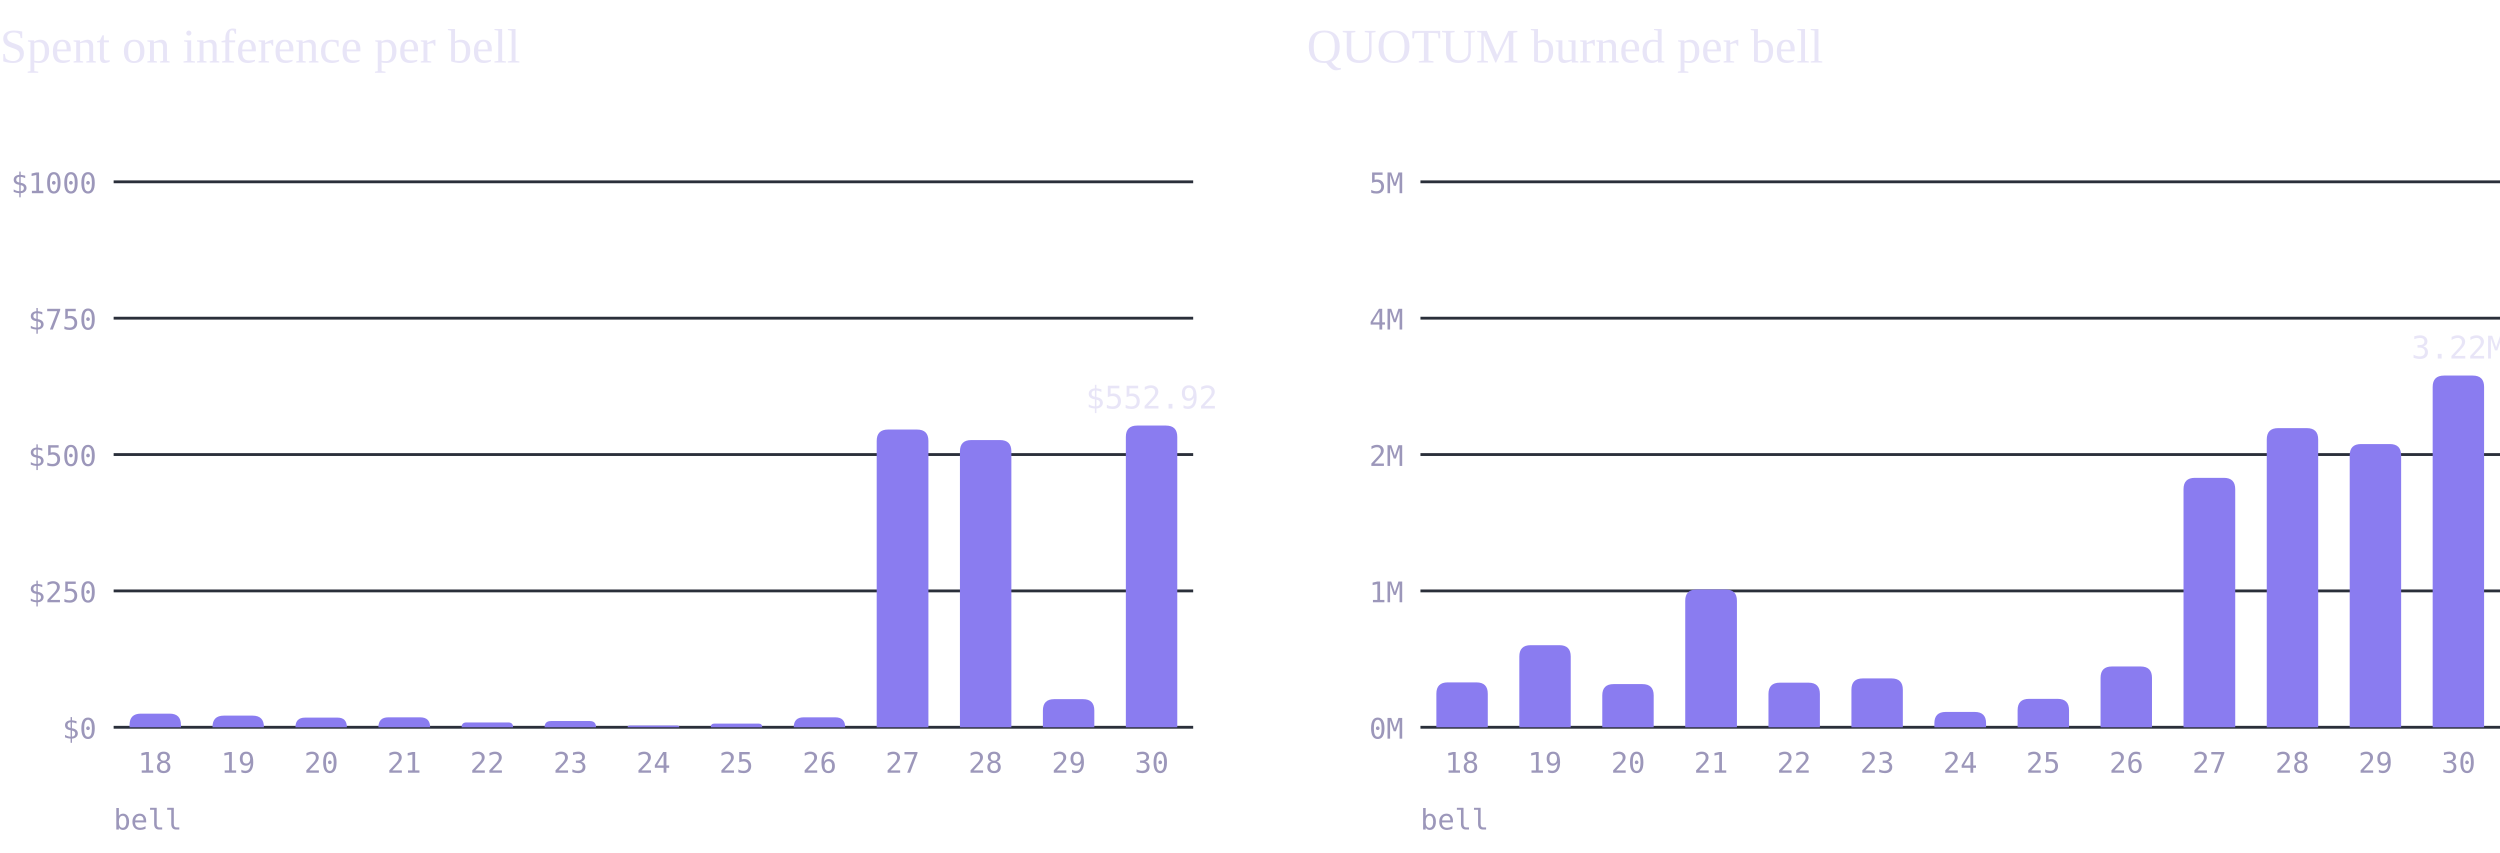
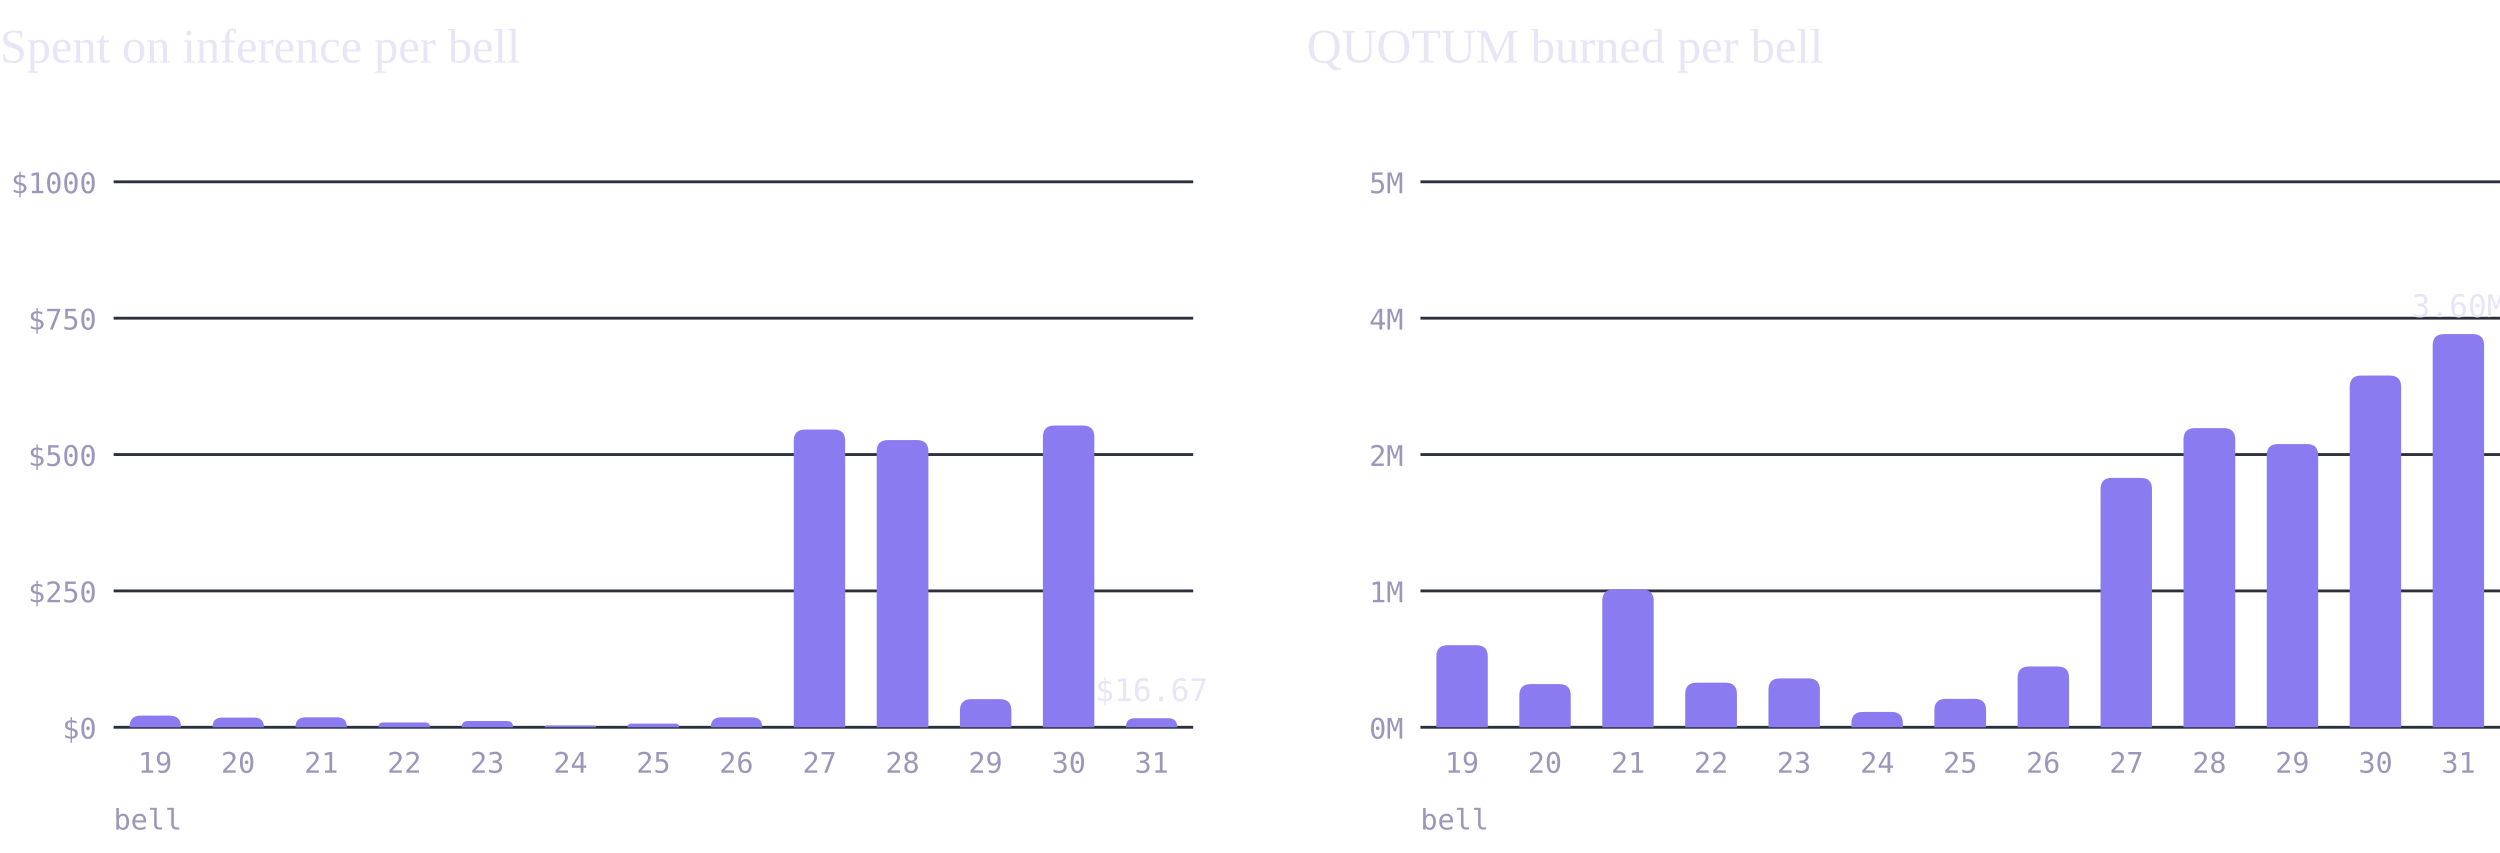
- <svg xmlns="http://www.w3.org/2000/svg" viewBox="0 0 880 300" width="880" height="300" role="img" aria-label="quotum bells 1 to 30: inference spent and QUOTUM burned per bell">
+ <svg xmlns="http://www.w3.org/2000/svg" viewBox="0 0 880 300" width="880" height="300" role="img" aria-label="quotum bells 1 to 31: inference spent and QUOTUM burned per bell">
  <text x="0" y="22" font-family="Georgia,'Times New Roman',serif" font-size="17" fill="#e8e5f7">Spent on inference per bell</text>
  <line x1="40" x2="420" y1="256.0" y2="256.0" stroke="#2a2f3a" stroke-width="1" />
  <text x="34" y="260.0" text-anchor="end" font-family="ui-monospace,SFMono-Regular,Menlo,monospace" font-size="10" fill="#9c97ba">$0</text>
  <line x1="40" x2="420" y1="208.0" y2="208.0" stroke="#2a2f3a" stroke-width="1" />
  <text x="34" y="212.0" text-anchor="end" font-family="ui-monospace,SFMono-Regular,Menlo,monospace" font-size="10" fill="#9c97ba">$250</text>
  <line x1="40" x2="420" y1="160.0" y2="160.0" stroke="#2a2f3a" stroke-width="1" />
  <text x="34" y="164.0" text-anchor="end" font-family="ui-monospace,SFMono-Regular,Menlo,monospace" font-size="10" fill="#9c97ba">$500</text>
  <line x1="40" x2="420" y1="112.0" y2="112.0" stroke="#2a2f3a" stroke-width="1" />
  <text x="34" y="116.0" text-anchor="end" font-family="ui-monospace,SFMono-Regular,Menlo,monospace" font-size="10" fill="#9c97ba">$750</text>
  <line x1="40" x2="420" y1="64.0" y2="64.0" stroke="#2a2f3a" stroke-width="1" />
  <text x="34" y="68.0" text-anchor="end" font-family="ui-monospace,SFMono-Regular,Menlo,monospace" font-size="10" fill="#9c97ba">$1000</text>
-   <path d="M45.6,256.0 V255.2 Q45.6,251.2 49.6,251.2 H59.7 Q63.7,251.2 63.7,255.2 V256.0 Z" fill="#8a7cf0" />
-   <text x="54.6" y="272" text-anchor="middle" font-family="ui-monospace,SFMono-Regular,Menlo,monospace" font-size="10" fill="#9c97ba">18</text>
-   <path d="M74.8,256.0 V255.9 Q74.8,251.9 78.8,251.9 H88.9 Q92.9,251.9 92.9,255.9 V256.0 Z" fill="#8a7cf0" />
-   <text x="83.8" y="272" text-anchor="middle" font-family="ui-monospace,SFMono-Regular,Menlo,monospace" font-size="10" fill="#9c97ba">19</text>
-   <path d="M104.0,256.0 V256.0 Q104.0,252.6 107.4,252.6 H118.8 Q122.1,252.6 122.1,256.0 V256.0 Z" fill="#8a7cf0" />
-   <text x="113.1" y="272" text-anchor="middle" font-family="ui-monospace,SFMono-Regular,Menlo,monospace" font-size="10" fill="#9c97ba">20</text>
-   <path d="M133.2,256.0 V256.0 Q133.2,252.5 136.7,252.5 H147.9 Q151.4,252.5 151.4,256.0 V256.0 Z" fill="#8a7cf0" />
-   <text x="142.3" y="272" text-anchor="middle" font-family="ui-monospace,SFMono-Regular,Menlo,monospace" font-size="10" fill="#9c97ba">21</text>
-   <path d="M162.5,256.0 V256.0 Q162.5,254.3 164.2,254.3 H178.9 Q180.6,254.3 180.6,256.0 V256.0 Z" fill="#8a7cf0" />
-   <text x="171.5" y="272" text-anchor="middle" font-family="ui-monospace,SFMono-Regular,Menlo,monospace" font-size="10" fill="#9c97ba">22</text>
-   <path d="M191.7,256.0 V256.0 Q191.7,253.8 194.0,253.8 H207.6 Q209.8,253.8 209.8,256.0 V256.0 Z" fill="#8a7cf0" />
-   <text x="200.8" y="272" text-anchor="middle" font-family="ui-monospace,SFMono-Regular,Menlo,monospace" font-size="10" fill="#9c97ba">23</text>
-   <path d="M220.9,256.0 V256.0 Q220.9,255.4 221.6,255.4 H238.4 Q239.1,255.4 239.1,256.0 V256.0 Z" fill="#8a7cf0" />
-   <text x="230.0" y="272" text-anchor="middle" font-family="ui-monospace,SFMono-Regular,Menlo,monospace" font-size="10" fill="#9c97ba">24</text>
-   <path d="M250.2,256.0 V256.0 Q250.2,254.7 251.5,254.7 H267.0 Q268.3,254.7 268.3,256.0 V256.0 Z" fill="#8a7cf0" />
-   <text x="259.2" y="272" text-anchor="middle" font-family="ui-monospace,SFMono-Regular,Menlo,monospace" font-size="10" fill="#9c97ba">25</text>
-   <path d="M279.4,256.0 V256.0 Q279.4,252.5 282.9,252.5 H294.0 Q297.5,252.5 297.5,256.0 V256.0 Z" fill="#8a7cf0" />
-   <text x="288.5" y="272" text-anchor="middle" font-family="ui-monospace,SFMono-Regular,Menlo,monospace" font-size="10" fill="#9c97ba">26</text>
-   <path d="M308.6,256.0 V155.2 Q308.6,151.2 312.6,151.2 H322.8 Q326.8,151.2 326.8,155.2 V256.0 Z" fill="#8a7cf0" />
-   <text x="317.7" y="272" text-anchor="middle" font-family="ui-monospace,SFMono-Regular,Menlo,monospace" font-size="10" fill="#9c97ba">27</text>
-   <path d="M337.9,256.0 V158.9 Q337.9,154.9 341.9,154.9 H352.0 Q356.0,154.9 356.0,158.9 V256.0 Z" fill="#8a7cf0" />
-   <text x="346.9" y="272" text-anchor="middle" font-family="ui-monospace,SFMono-Regular,Menlo,monospace" font-size="10" fill="#9c97ba">28</text>
-   <path d="M367.1,256.0 V250.1 Q367.1,246.1 371.1,246.1 H381.2 Q385.2,246.1 385.2,250.1 V256.0 Z" fill="#8a7cf0" />
-   <text x="376.2" y="272" text-anchor="middle" font-family="ui-monospace,SFMono-Regular,Menlo,monospace" font-size="10" fill="#9c97ba">29</text>
-   <path d="M396.3,256.0 V153.8 Q396.3,149.8 400.3,149.8 H410.4 Q414.4,149.8 414.4,153.8 V256.0 Z" fill="#8a7cf0" />
-   <text x="405.4" y="272" text-anchor="middle" font-family="ui-monospace,SFMono-Regular,Menlo,monospace" font-size="10" fill="#9c97ba">30</text>
-   <text x="405.4" y="143.8" text-anchor="middle" font-family="ui-monospace,SFMono-Regular,Menlo,monospace" font-size="11" fill="#e8e5f7">$552.92</text>
+   <path d="M45.6,256.0 V255.9 Q45.6,251.9 49.6,251.9 H59.7 Q63.7,251.9 63.7,255.9 V256.0 Z" fill="#8a7cf0" />
+   <text x="54.6" y="272" text-anchor="middle" font-family="ui-monospace,SFMono-Regular,Menlo,monospace" font-size="10" fill="#9c97ba">19</text>
+   <path d="M74.8,256.0 V256.0 Q74.8,252.6 78.1,252.6 H89.5 Q92.9,252.6 92.9,256.0 V256.0 Z" fill="#8a7cf0" />
+   <text x="83.8" y="272" text-anchor="middle" font-family="ui-monospace,SFMono-Regular,Menlo,monospace" font-size="10" fill="#9c97ba">20</text>
+   <path d="M104.0,256.0 V256.0 Q104.0,252.5 107.5,252.5 H118.7 Q122.1,252.5 122.1,256.0 V256.0 Z" fill="#8a7cf0" />
+   <text x="113.1" y="272" text-anchor="middle" font-family="ui-monospace,SFMono-Regular,Menlo,monospace" font-size="10" fill="#9c97ba">21</text>
+   <path d="M133.2,256.0 V256.0 Q133.2,254.3 135.0,254.3 H149.6 Q151.4,254.3 151.4,256.0 V256.0 Z" fill="#8a7cf0" />
+   <text x="142.3" y="272" text-anchor="middle" font-family="ui-monospace,SFMono-Regular,Menlo,monospace" font-size="10" fill="#9c97ba">22</text>
+   <path d="M162.5,256.0 V256.0 Q162.5,253.8 164.7,253.8 H178.4 Q180.6,253.8 180.6,256.0 V256.0 Z" fill="#8a7cf0" />
+   <text x="171.5" y="272" text-anchor="middle" font-family="ui-monospace,SFMono-Regular,Menlo,monospace" font-size="10" fill="#9c97ba">23</text>
+   <path d="M191.7,256.0 V256.0 Q191.7,255.4 192.3,255.4 H209.2 Q209.8,255.4 209.8,256.0 V256.0 Z" fill="#8a7cf0" />
+   <text x="200.8" y="272" text-anchor="middle" font-family="ui-monospace,SFMono-Regular,Menlo,monospace" font-size="10" fill="#9c97ba">24</text>
+   <path d="M220.9,256.0 V256.0 Q220.9,254.7 222.2,254.7 H237.8 Q239.1,254.7 239.1,256.0 V256.0 Z" fill="#8a7cf0" />
+   <text x="230.0" y="272" text-anchor="middle" font-family="ui-monospace,SFMono-Regular,Menlo,monospace" font-size="10" fill="#9c97ba">25</text>
+   <path d="M250.2,256.0 V256.0 Q250.2,252.5 253.7,252.5 H264.7 Q268.3,252.5 268.3,256.0 V256.0 Z" fill="#8a7cf0" />
+   <text x="259.2" y="272" text-anchor="middle" font-family="ui-monospace,SFMono-Regular,Menlo,monospace" font-size="10" fill="#9c97ba">26</text>
+   <path d="M279.4,256.0 V155.2 Q279.4,151.2 283.4,151.2 H293.5 Q297.5,151.2 297.5,155.2 V256.0 Z" fill="#8a7cf0" />
+   <text x="288.5" y="272" text-anchor="middle" font-family="ui-monospace,SFMono-Regular,Menlo,monospace" font-size="10" fill="#9c97ba">27</text>
+   <path d="M308.6,256.0 V158.9 Q308.6,154.9 312.6,154.9 H322.8 Q326.8,154.9 326.8,158.9 V256.0 Z" fill="#8a7cf0" />
+   <text x="317.7" y="272" text-anchor="middle" font-family="ui-monospace,SFMono-Regular,Menlo,monospace" font-size="10" fill="#9c97ba">28</text>
+   <path d="M337.9,256.0 V250.1 Q337.9,246.1 341.9,246.1 H352.0 Q356.0,246.1 356.0,250.1 V256.0 Z" fill="#8a7cf0" />
+   <text x="346.9" y="272" text-anchor="middle" font-family="ui-monospace,SFMono-Regular,Menlo,monospace" font-size="10" fill="#9c97ba">29</text>
+   <path d="M367.1,256.0 V153.8 Q367.1,149.8 371.1,149.8 H381.2 Q385.2,149.8 385.2,153.8 V256.0 Z" fill="#8a7cf0" />
+   <text x="376.2" y="272" text-anchor="middle" font-family="ui-monospace,SFMono-Regular,Menlo,monospace" font-size="10" fill="#9c97ba">30</text>
+   <path d="M396.3,256.0 V256.0 Q396.3,252.8 399.5,252.8 H411.2 Q414.4,252.8 414.4,256.0 V256.0 Z" fill="#8a7cf0" />
+   <text x="405.4" y="272" text-anchor="middle" font-family="ui-monospace,SFMono-Regular,Menlo,monospace" font-size="10" fill="#9c97ba">31</text>
+   <text x="405.4" y="246.8" text-anchor="middle" font-family="ui-monospace,SFMono-Regular,Menlo,monospace" font-size="11" fill="#e8e5f7">$16.67</text>
  <text x="40" y="292" font-family="ui-monospace,SFMono-Regular,Menlo,monospace" font-size="10" fill="#9c97ba">bell</text>
  <text x="460" y="22" font-family="Georgia,'Times New Roman',serif" font-size="17" fill="#e8e5f7">QUOTUM burned per bell</text>
  <line x1="500" x2="880" y1="256.0" y2="256.0" stroke="#2a2f3a" stroke-width="1" />
  <text x="494" y="260.0" text-anchor="end" font-family="ui-monospace,SFMono-Regular,Menlo,monospace" font-size="10" fill="#9c97ba">0M</text>
  <line x1="500" x2="880" y1="208.0" y2="208.0" stroke="#2a2f3a" stroke-width="1" />
  <text x="494" y="212.0" text-anchor="end" font-family="ui-monospace,SFMono-Regular,Menlo,monospace" font-size="10" fill="#9c97ba">1M</text>
  <line x1="500" x2="880" y1="160.0" y2="160.0" stroke="#2a2f3a" stroke-width="1" />
  <text x="494" y="164.0" text-anchor="end" font-family="ui-monospace,SFMono-Regular,Menlo,monospace" font-size="10" fill="#9c97ba">2M</text>
  <line x1="500" x2="880" y1="112.0" y2="112.0" stroke="#2a2f3a" stroke-width="1" />
  <text x="494" y="116.0" text-anchor="end" font-family="ui-monospace,SFMono-Regular,Menlo,monospace" font-size="10" fill="#9c97ba">4M</text>
  <line x1="500" x2="880" y1="64.0" y2="64.0" stroke="#2a2f3a" stroke-width="1" />
  <text x="494" y="68.0" text-anchor="end" font-family="ui-monospace,SFMono-Regular,Menlo,monospace" font-size="10" fill="#9c97ba">5M</text>
-   <path d="M505.6,256.0 V244.2 Q505.6,240.2 509.6,240.2 H519.7 Q523.7,240.2 523.7,244.2 V256.0 Z" fill="#8a7cf0" />
-   <text x="514.6" y="272" text-anchor="middle" font-family="ui-monospace,SFMono-Regular,Menlo,monospace" font-size="10" fill="#9c97ba">18</text>
-   <path d="M534.8,256.0 V231.1 Q534.8,227.1 538.8,227.1 H548.9 Q552.9,227.1 552.9,231.1 V256.0 Z" fill="#8a7cf0" />
-   <text x="543.8" y="272" text-anchor="middle" font-family="ui-monospace,SFMono-Regular,Menlo,monospace" font-size="10" fill="#9c97ba">19</text>
-   <path d="M564.0,256.0 V244.8 Q564.0,240.8 568.0,240.8 H578.1 Q582.1,240.8 582.1,244.8 V256.0 Z" fill="#8a7cf0" />
-   <text x="573.1" y="272" text-anchor="middle" font-family="ui-monospace,SFMono-Regular,Menlo,monospace" font-size="10" fill="#9c97ba">20</text>
-   <path d="M593.2,256.0 V211.5 Q593.2,207.5 597.2,207.5 H607.4 Q611.4,207.5 611.4,211.5 V256.0 Z" fill="#8a7cf0" />
-   <text x="602.3" y="272" text-anchor="middle" font-family="ui-monospace,SFMono-Regular,Menlo,monospace" font-size="10" fill="#9c97ba">21</text>
-   <path d="M622.5,256.0 V244.3 Q622.5,240.3 626.5,240.3 H636.6 Q640.6,240.3 640.6,244.3 V256.0 Z" fill="#8a7cf0" />
-   <text x="631.5" y="272" text-anchor="middle" font-family="ui-monospace,SFMono-Regular,Menlo,monospace" font-size="10" fill="#9c97ba">22</text>
-   <path d="M651.7,256.0 V242.8 Q651.7,238.8 655.7,238.8 H665.8 Q669.8,238.8 669.8,242.8 V256.0 Z" fill="#8a7cf0" />
-   <text x="660.8" y="272" text-anchor="middle" font-family="ui-monospace,SFMono-Regular,Menlo,monospace" font-size="10" fill="#9c97ba">23</text>
-   <path d="M680.9,256.0 V254.6 Q680.9,250.6 684.9,250.6 H695.1 Q699.1,250.6 699.1,254.6 V256.0 Z" fill="#8a7cf0" />
-   <text x="690.0" y="272" text-anchor="middle" font-family="ui-monospace,SFMono-Regular,Menlo,monospace" font-size="10" fill="#9c97ba">24</text>
-   <path d="M710.2,256.0 V250.0 Q710.2,246.0 714.2,246.0 H724.3 Q728.3,246.0 728.3,250.0 V256.0 Z" fill="#8a7cf0" />
-   <text x="719.2" y="272" text-anchor="middle" font-family="ui-monospace,SFMono-Regular,Menlo,monospace" font-size="10" fill="#9c97ba">25</text>
-   <path d="M739.4,256.0 V238.6 Q739.4,234.6 743.4,234.6 H753.5 Q757.5,234.6 757.5,238.6 V256.0 Z" fill="#8a7cf0" />
-   <text x="748.5" y="272" text-anchor="middle" font-family="ui-monospace,SFMono-Regular,Menlo,monospace" font-size="10" fill="#9c97ba">26</text>
-   <path d="M768.6,256.0 V172.2 Q768.6,168.2 772.6,168.2 H782.8 Q786.8,168.2 786.8,172.2 V256.0 Z" fill="#8a7cf0" />
-   <text x="777.7" y="272" text-anchor="middle" font-family="ui-monospace,SFMono-Regular,Menlo,monospace" font-size="10" fill="#9c97ba">27</text>
-   <path d="M797.9,256.0 V154.7 Q797.9,150.7 801.9,150.7 H812.0 Q816.0,150.7 816.0,154.7 V256.0 Z" fill="#8a7cf0" />
-   <text x="806.9" y="272" text-anchor="middle" font-family="ui-monospace,SFMono-Regular,Menlo,monospace" font-size="10" fill="#9c97ba">28</text>
-   <path d="M827.1,256.0 V160.3 Q827.1,156.3 831.1,156.3 H841.2 Q845.2,156.3 845.2,160.3 V256.0 Z" fill="#8a7cf0" />
-   <text x="836.2" y="272" text-anchor="middle" font-family="ui-monospace,SFMono-Regular,Menlo,monospace" font-size="10" fill="#9c97ba">29</text>
-   <path d="M856.3,256.0 V136.2 Q856.3,132.2 860.3,132.2 H870.4 Q874.4,132.2 874.4,136.2 V256.0 Z" fill="#8a7cf0" />
-   <text x="865.4" y="272" text-anchor="middle" font-family="ui-monospace,SFMono-Regular,Menlo,monospace" font-size="10" fill="#9c97ba">30</text>
-   <text x="865.4" y="126.2" text-anchor="middle" font-family="ui-monospace,SFMono-Regular,Menlo,monospace" font-size="11" fill="#e8e5f7">3.22M</text>
+   <path d="M505.6,256.0 V231.1 Q505.6,227.1 509.6,227.1 H519.7 Q523.7,227.1 523.7,231.1 V256.0 Z" fill="#8a7cf0" />
+   <text x="514.6" y="272" text-anchor="middle" font-family="ui-monospace,SFMono-Regular,Menlo,monospace" font-size="10" fill="#9c97ba">19</text>
+   <path d="M534.8,256.0 V244.8 Q534.8,240.8 538.8,240.8 H548.9 Q552.9,240.8 552.9,244.8 V256.0 Z" fill="#8a7cf0" />
+   <text x="543.8" y="272" text-anchor="middle" font-family="ui-monospace,SFMono-Regular,Menlo,monospace" font-size="10" fill="#9c97ba">20</text>
+   <path d="M564.0,256.0 V211.5 Q564.0,207.5 568.0,207.5 H578.1 Q582.1,207.5 582.1,211.5 V256.0 Z" fill="#8a7cf0" />
+   <text x="573.1" y="272" text-anchor="middle" font-family="ui-monospace,SFMono-Regular,Menlo,monospace" font-size="10" fill="#9c97ba">21</text>
+   <path d="M593.2,256.0 V244.3 Q593.2,240.3 597.2,240.3 H607.4 Q611.4,240.3 611.4,244.3 V256.0 Z" fill="#8a7cf0" />
+   <text x="602.3" y="272" text-anchor="middle" font-family="ui-monospace,SFMono-Regular,Menlo,monospace" font-size="10" fill="#9c97ba">22</text>
+   <path d="M622.5,256.0 V242.8 Q622.5,238.8 626.5,238.8 H636.6 Q640.6,238.8 640.6,242.8 V256.0 Z" fill="#8a7cf0" />
+   <text x="631.5" y="272" text-anchor="middle" font-family="ui-monospace,SFMono-Regular,Menlo,monospace" font-size="10" fill="#9c97ba">23</text>
+   <path d="M651.7,256.0 V254.6 Q651.7,250.6 655.7,250.6 H665.8 Q669.8,250.6 669.8,254.6 V256.0 Z" fill="#8a7cf0" />
+   <text x="660.8" y="272" text-anchor="middle" font-family="ui-monospace,SFMono-Regular,Menlo,monospace" font-size="10" fill="#9c97ba">24</text>
+   <path d="M680.9,256.0 V250.0 Q680.9,246.0 684.9,246.0 H695.1 Q699.1,246.0 699.1,250.0 V256.0 Z" fill="#8a7cf0" />
+   <text x="690.0" y="272" text-anchor="middle" font-family="ui-monospace,SFMono-Regular,Menlo,monospace" font-size="10" fill="#9c97ba">25</text>
+   <path d="M710.2,256.0 V238.6 Q710.2,234.6 714.2,234.6 H724.3 Q728.3,234.6 728.3,238.6 V256.0 Z" fill="#8a7cf0" />
+   <text x="719.2" y="272" text-anchor="middle" font-family="ui-monospace,SFMono-Regular,Menlo,monospace" font-size="10" fill="#9c97ba">26</text>
+   <path d="M739.4,256.0 V172.2 Q739.4,168.2 743.4,168.2 H753.5 Q757.5,168.2 757.5,172.2 V256.0 Z" fill="#8a7cf0" />
+   <text x="748.5" y="272" text-anchor="middle" font-family="ui-monospace,SFMono-Regular,Menlo,monospace" font-size="10" fill="#9c97ba">27</text>
+   <path d="M768.6,256.0 V154.7 Q768.6,150.7 772.6,150.7 H782.8 Q786.8,150.7 786.8,154.7 V256.0 Z" fill="#8a7cf0" />
+   <text x="777.7" y="272" text-anchor="middle" font-family="ui-monospace,SFMono-Regular,Menlo,monospace" font-size="10" fill="#9c97ba">28</text>
+   <path d="M797.9,256.0 V160.3 Q797.9,156.3 801.9,156.3 H812.0 Q816.0,156.3 816.0,160.3 V256.0 Z" fill="#8a7cf0" />
+   <text x="806.9" y="272" text-anchor="middle" font-family="ui-monospace,SFMono-Regular,Menlo,monospace" font-size="10" fill="#9c97ba">29</text>
+   <path d="M827.1,256.0 V136.2 Q827.1,132.2 831.1,132.2 H841.2 Q845.2,132.2 845.2,136.2 V256.0 Z" fill="#8a7cf0" />
+   <text x="836.2" y="272" text-anchor="middle" font-family="ui-monospace,SFMono-Regular,Menlo,monospace" font-size="10" fill="#9c97ba">30</text>
+   <path d="M856.3,256.0 V121.6 Q856.3,117.6 860.3,117.6 H870.4 Q874.4,117.6 874.4,121.6 V256.0 Z" fill="#8a7cf0" />
+   <text x="865.4" y="272" text-anchor="middle" font-family="ui-monospace,SFMono-Regular,Menlo,monospace" font-size="10" fill="#9c97ba">31</text>
+   <text x="865.4" y="111.6" text-anchor="middle" font-family="ui-monospace,SFMono-Regular,Menlo,monospace" font-size="11" fill="#e8e5f7">3.60M</text>
  <text x="500" y="292" font-family="ui-monospace,SFMono-Regular,Menlo,monospace" font-size="10" fill="#9c97ba">bell</text>
</svg>
